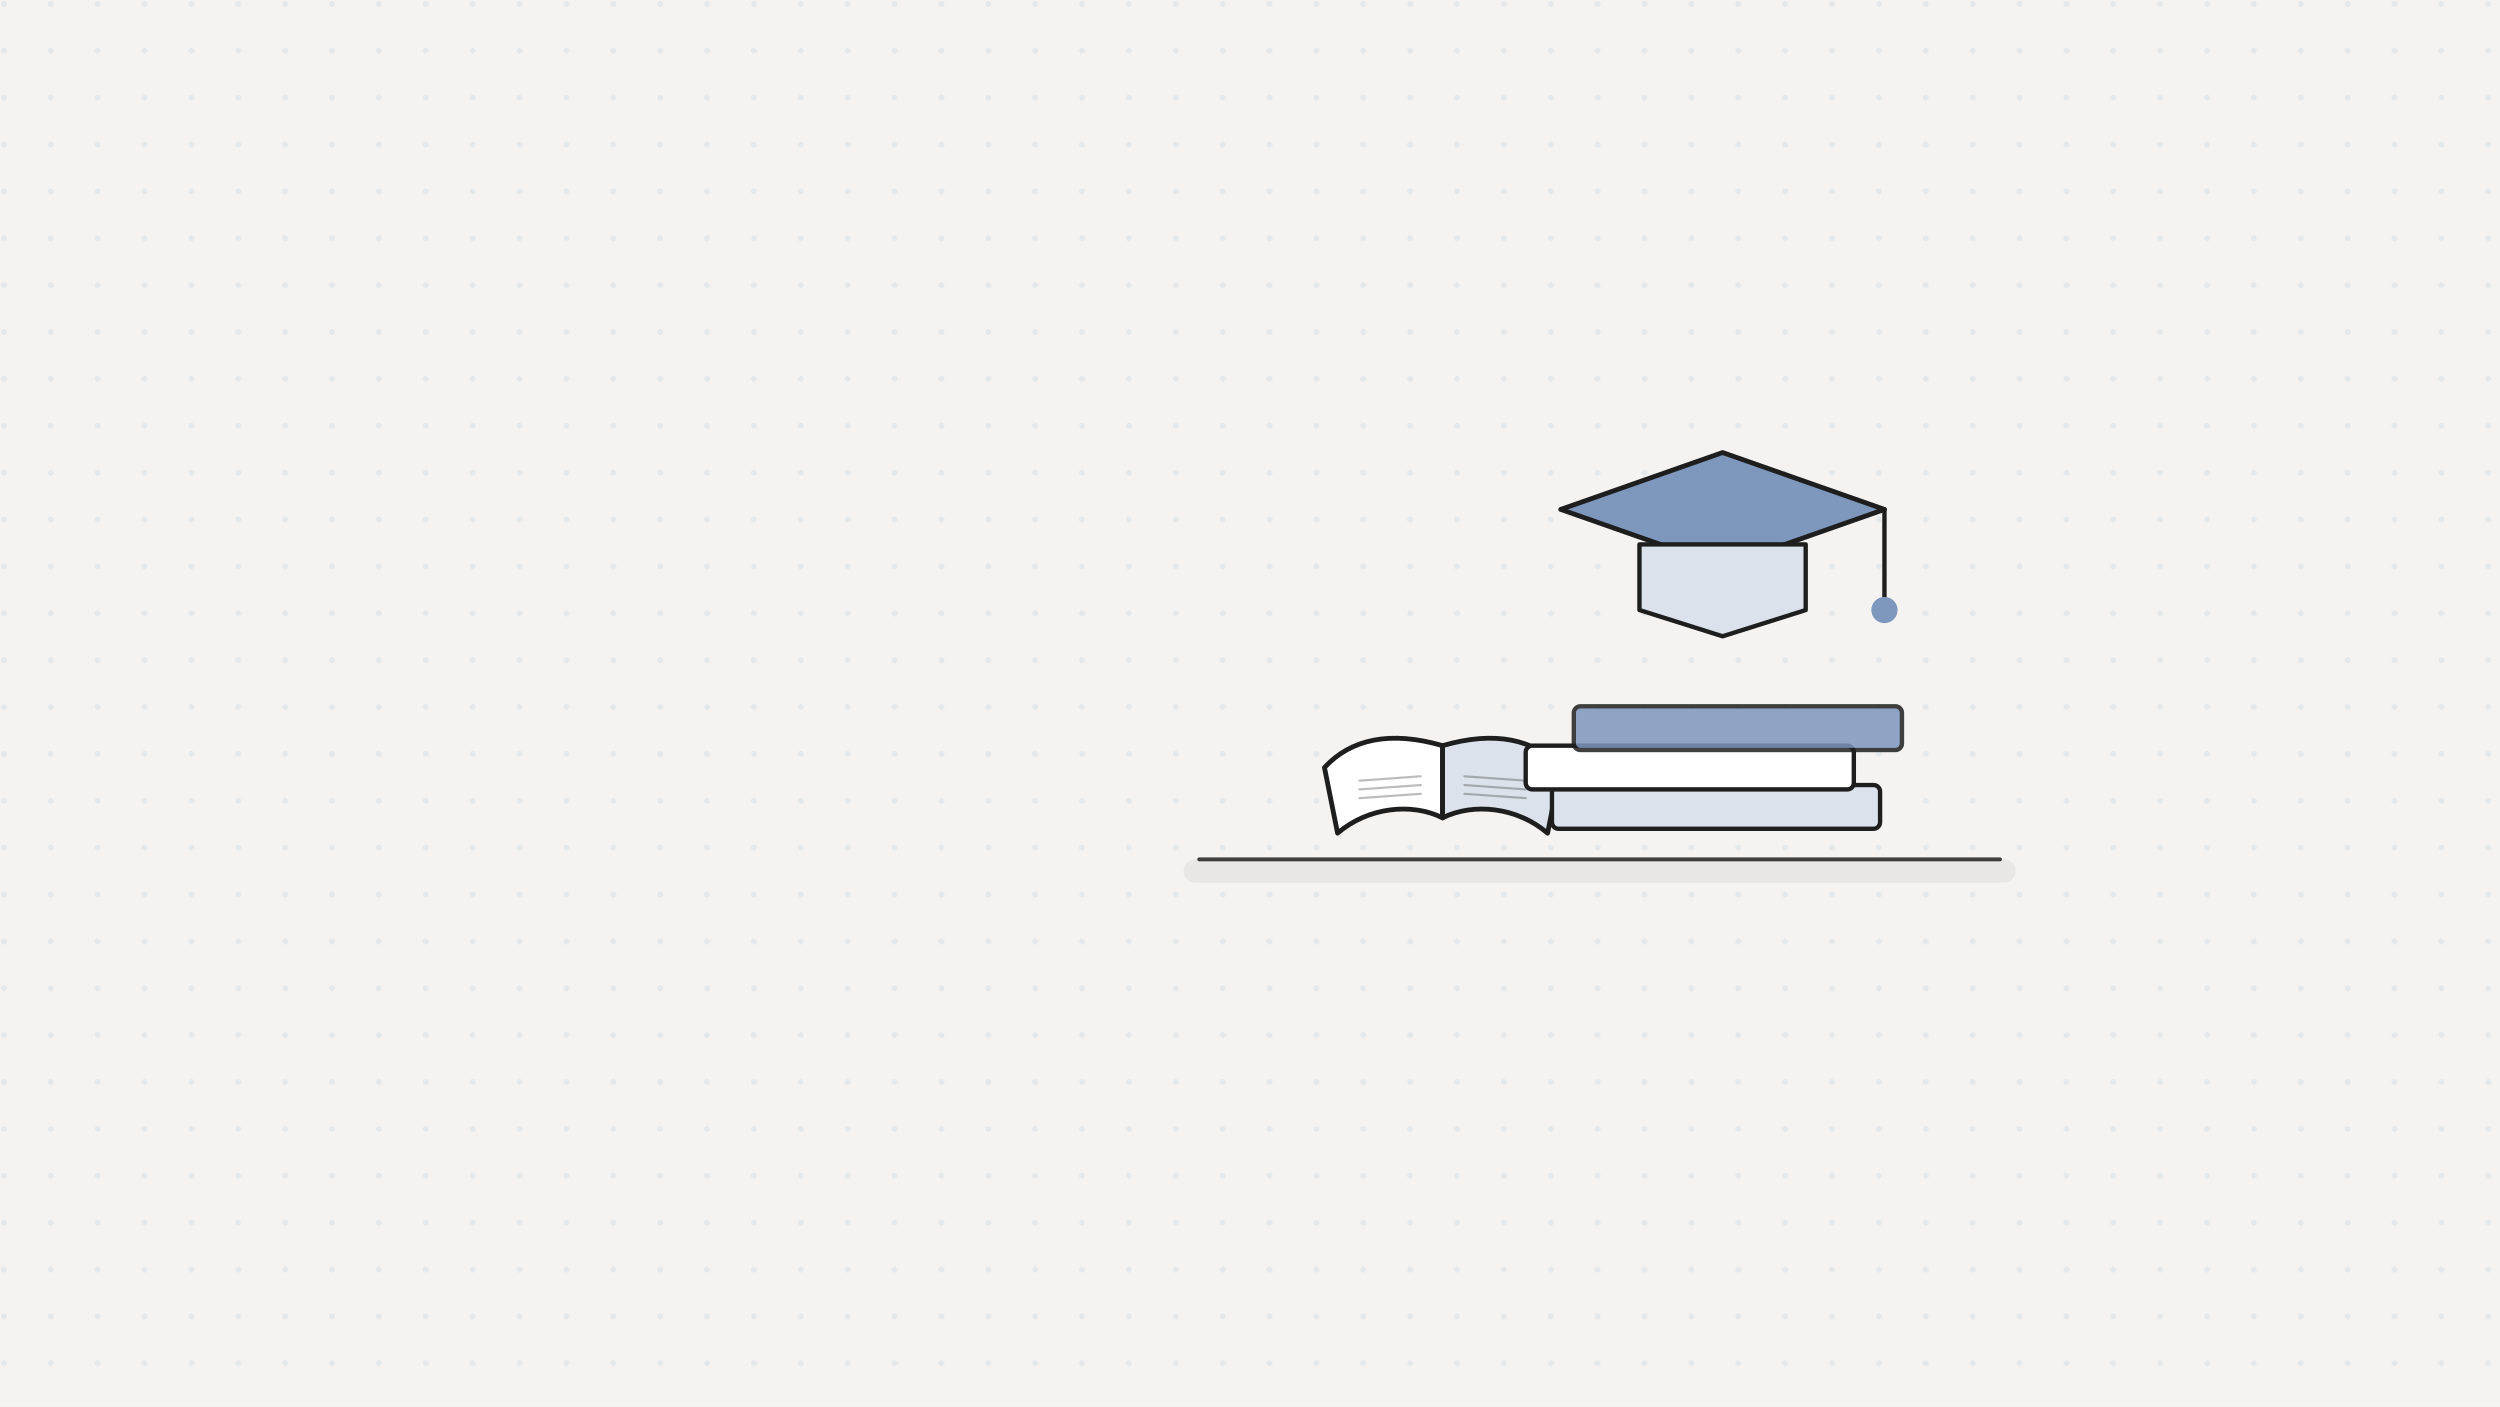
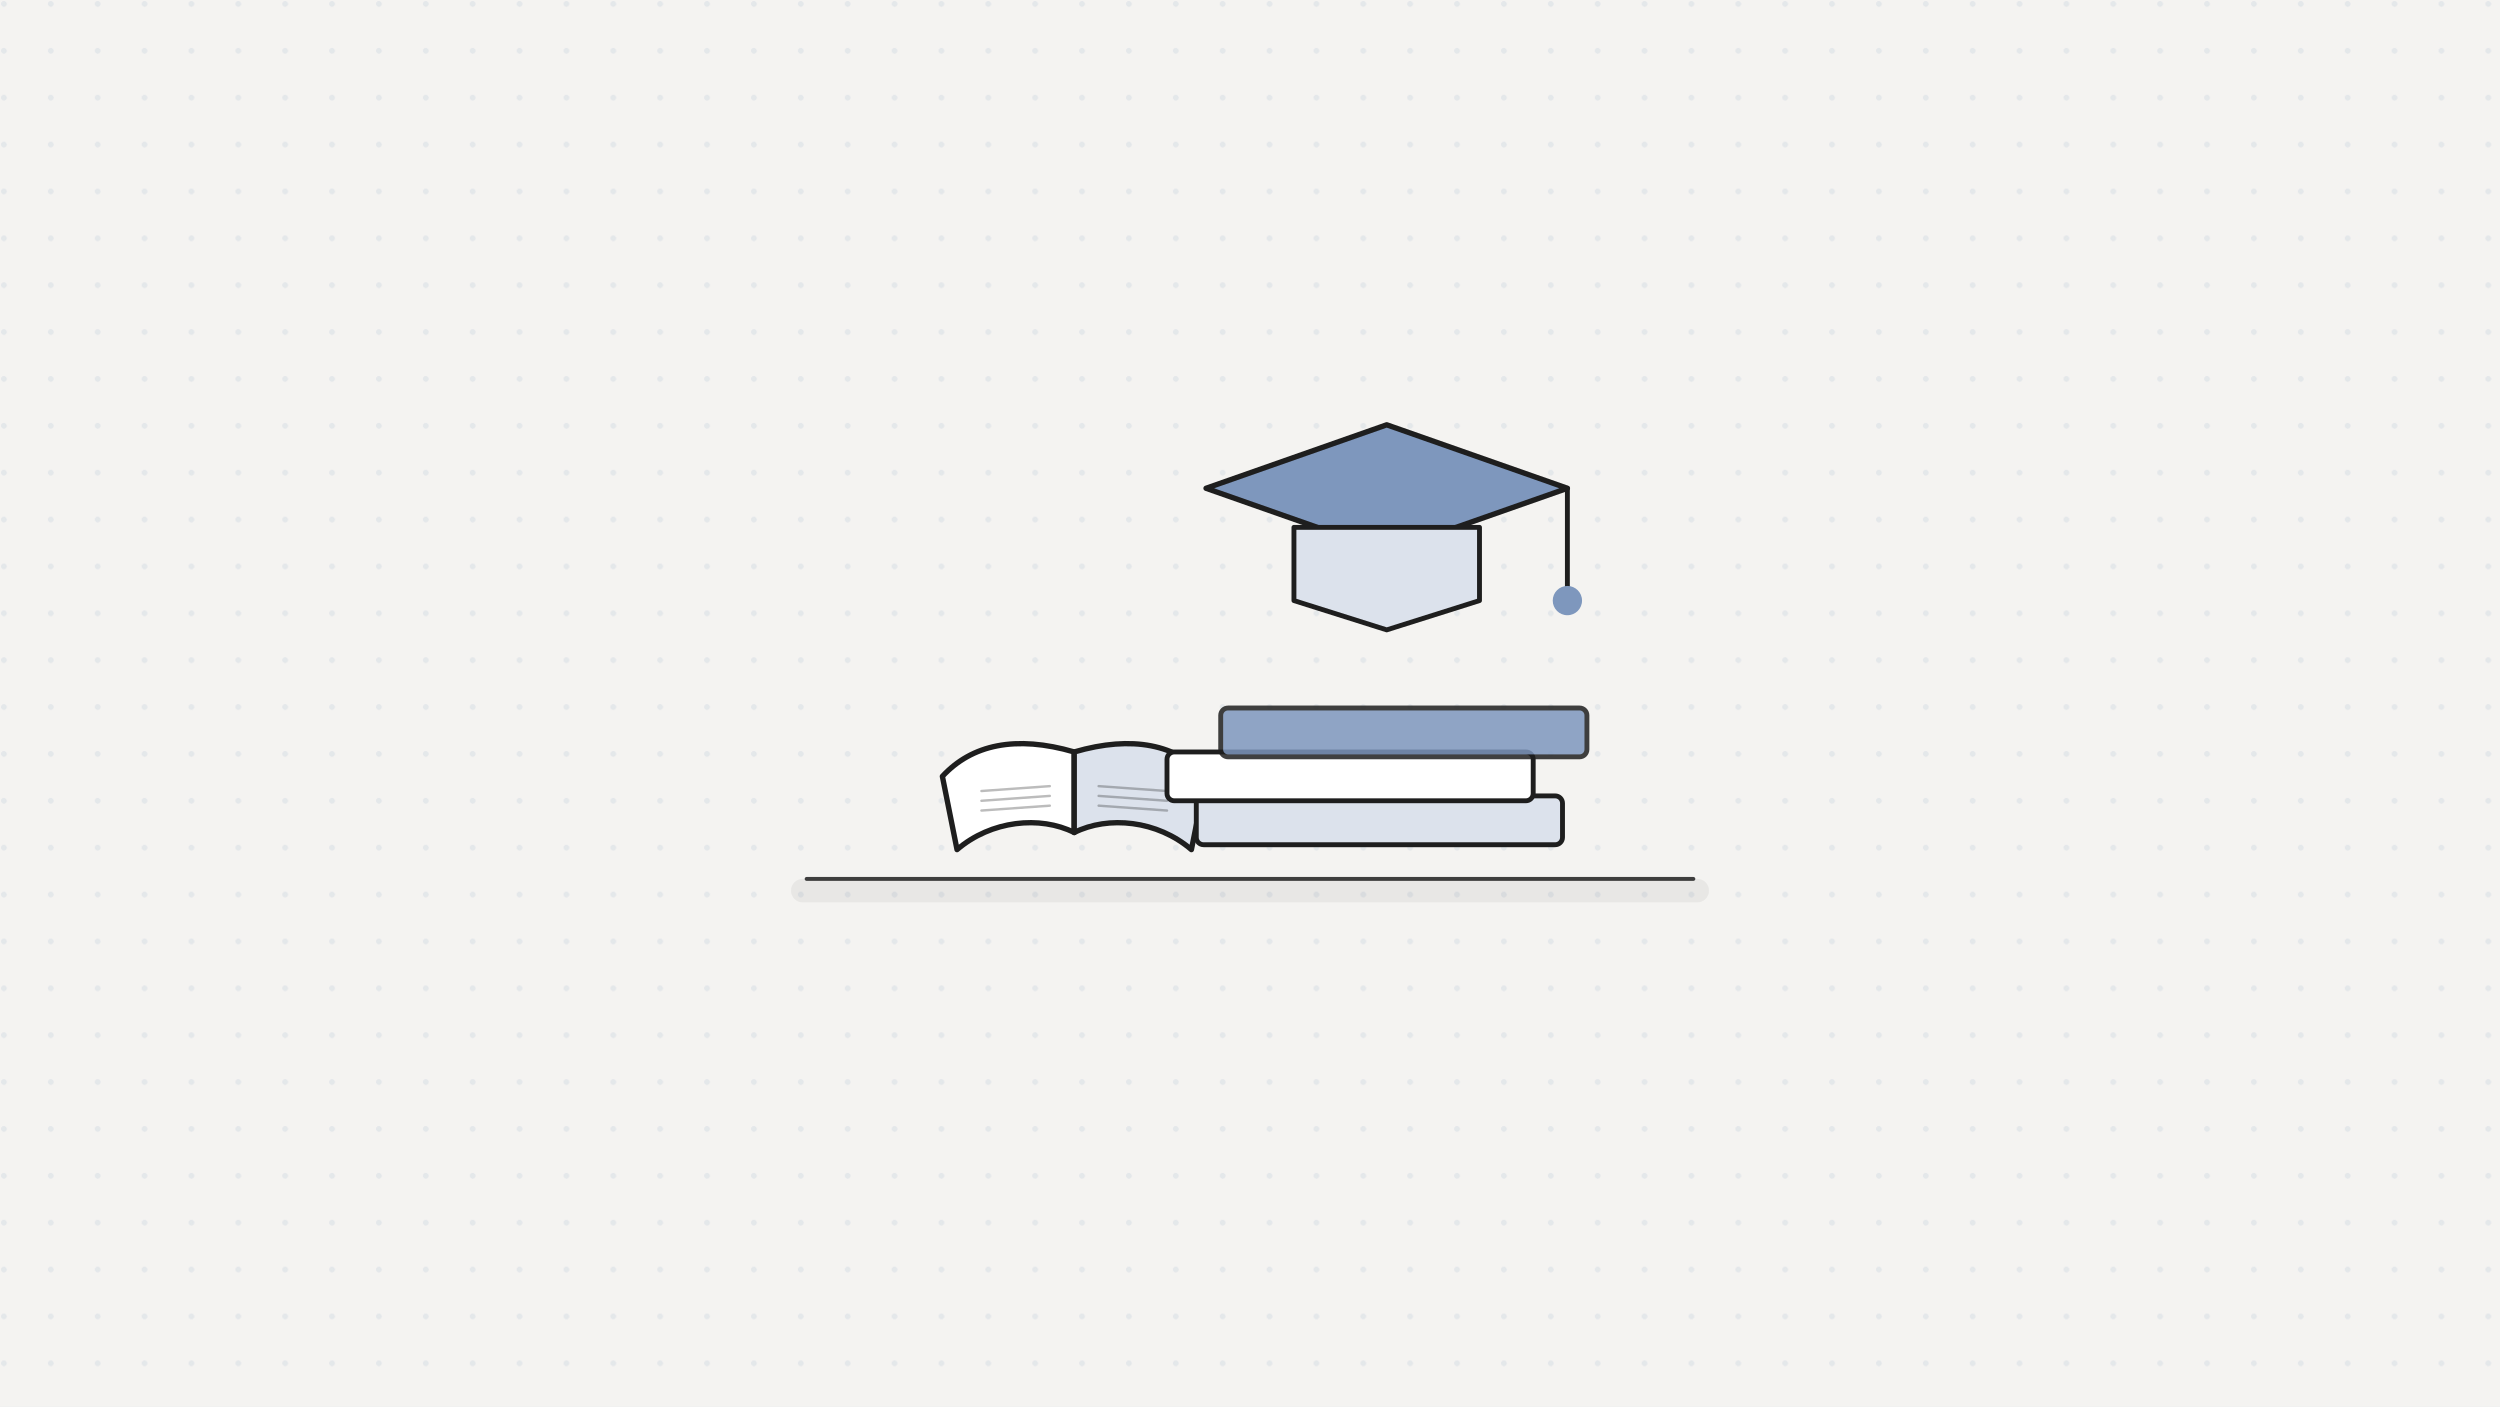
<svg xmlns="http://www.w3.org/2000/svg" viewBox="0 0 1280 720" width="1280" height="720" role="img">
  <defs>
    <pattern id="dots" width="24" height="24" patternUnits="userSpaceOnUse">
      <circle cx="2" cy="2" r="1.5" fill="#7E97BD" opacity="0.13" />
    </pattern>
  </defs>
  <rect x="0.0" y="0.0" width="1280.0" height="720.0" fill="#F4F3F1" stroke="none" stroke-width="0" opacity="1" />
  <rect x="0.0" y="0.0" width="1280.0" height="720.0" fill="url(#dots)" stroke="none" stroke-width="0" opacity="1" />
-   <rect x="606.0" y="440.0" width="426.0" height="12.0" rx="6" fill="#1E1E1E" stroke="none" stroke-width="0" opacity="0.06" />
-   <line x1="614.0" y1="440.0" x2="1024.0" y2="440.0" stroke="#1E1E1E" stroke-width="2" opacity="0.85" stroke-linecap="round" />
-   <g transform="translate(458.6,-104.3) scale(1.12)">
+   <rect x="405.0" y="450.0" width="470.0" height="12.0" rx="6" fill="#1E1E1E" stroke="none" stroke-width="0" opacity="0.06" />
+   <line x1="413.0" y1="450.0" x2="867.0" y2="450.0" stroke="#1E1E1E" stroke-width="2" opacity="0.85" stroke-linecap="round" />
+   <g transform="translate(237.5,-157.5) scale(1.25)">
    <path d="M 250 434 C 226 427 208 431 196 444 L 202 474 C 216 462 236 460 250 467 Z" fill="#FFFFFF" stroke="#1E1E1E" stroke-width="2.2" opacity="1" stroke-linecap="round" stroke-linejoin="round" />
    <path d="M 250 434 C 274 427 292 431 304 444 L 298 474 C 284 462 264 460 250 467 Z" fill="#DCE2EC" stroke="#1E1E1E" stroke-width="2.2" opacity="1" stroke-linecap="round" stroke-linejoin="round" />
    <line x1="250.0" y1="434.0" x2="250.0" y2="467.0" stroke="#1E1E1E" stroke-width="1.6" opacity="1" stroke-linecap="round" />
    <line x1="212.0" y1="450.0" x2="240.0" y2="448.0" stroke="#1E1E1E" stroke-width="1" opacity="0.3" stroke-linecap="round" />
    <line x1="260.0" y1="448.0" x2="288.0" y2="450.0" stroke="#1E1E1E" stroke-width="1" opacity="0.3" stroke-linecap="round" />
    <line x1="212.0" y1="454.0" x2="240.0" y2="452.0" stroke="#1E1E1E" stroke-width="1" opacity="0.3" stroke-linecap="round" />
    <line x1="260.0" y1="452.0" x2="288.0" y2="454.0" stroke="#1E1E1E" stroke-width="1" opacity="0.3" stroke-linecap="round" />
    <line x1="212.0" y1="458.0" x2="240.0" y2="456.0" stroke="#1E1E1E" stroke-width="1" opacity="0.3" stroke-linecap="round" />
    <line x1="260.0" y1="456.0" x2="288.0" y2="458.0" stroke="#1E1E1E" stroke-width="1" opacity="0.3" stroke-linecap="round" />
    <rect x="300.0" y="452.0" width="150.0" height="20.0" rx="3" fill="#DCE2EC" stroke="#1E1E1E" stroke-width="2" opacity="1" />
    <rect x="288.0" y="434.0" width="150.0" height="20.0" rx="3" fill="#FFFFFF" stroke="#1E1E1E" stroke-width="2" opacity="1" />
    <rect x="310.0" y="416.0" width="150.0" height="20.0" rx="3" fill="#7E97BD" stroke="#1E1E1E" stroke-width="2" opacity="0.85" />
    <line x1="316.0" y1="462.0" x2="316.0" y2="462.0" stroke="#1E1E1E" stroke-width="0" opacity="1" stroke-linecap="round" />
    <line x1="316.0" y1="444.0" x2="316.0" y2="444.0" stroke="#1E1E1E" stroke-width="0" opacity="1" stroke-linecap="round" />
    <line x1="316.0" y1="426.0" x2="316.0" y2="426.0" stroke="#1E1E1E" stroke-width="0" opacity="1" stroke-linecap="round" />
    <polygon points="378.0,300.0 452.0,326.0 378.0,352.0 304.0,326.0" fill="#7E97BD" stroke="#1E1E1E" stroke-width="2.2" opacity="1" stroke-linejoin="round" />
    <polygon points="340.0,342.0 340.0,372.0 378.0,384.0 416.0,372.0 416.0,342.0" fill="#DCE2EC" stroke="#1E1E1E" stroke-width="2" opacity="1" stroke-linejoin="round" />
    <line x1="452.0" y1="326.0" x2="452.0" y2="366.0" stroke="#1E1E1E" stroke-width="2" opacity="1" stroke-linecap="round" />
    <circle cx="452.0" cy="372.0" r="6.0" fill="#7E97BD" stroke="none" stroke-width="0" opacity="1" />
  </g>
</svg>
